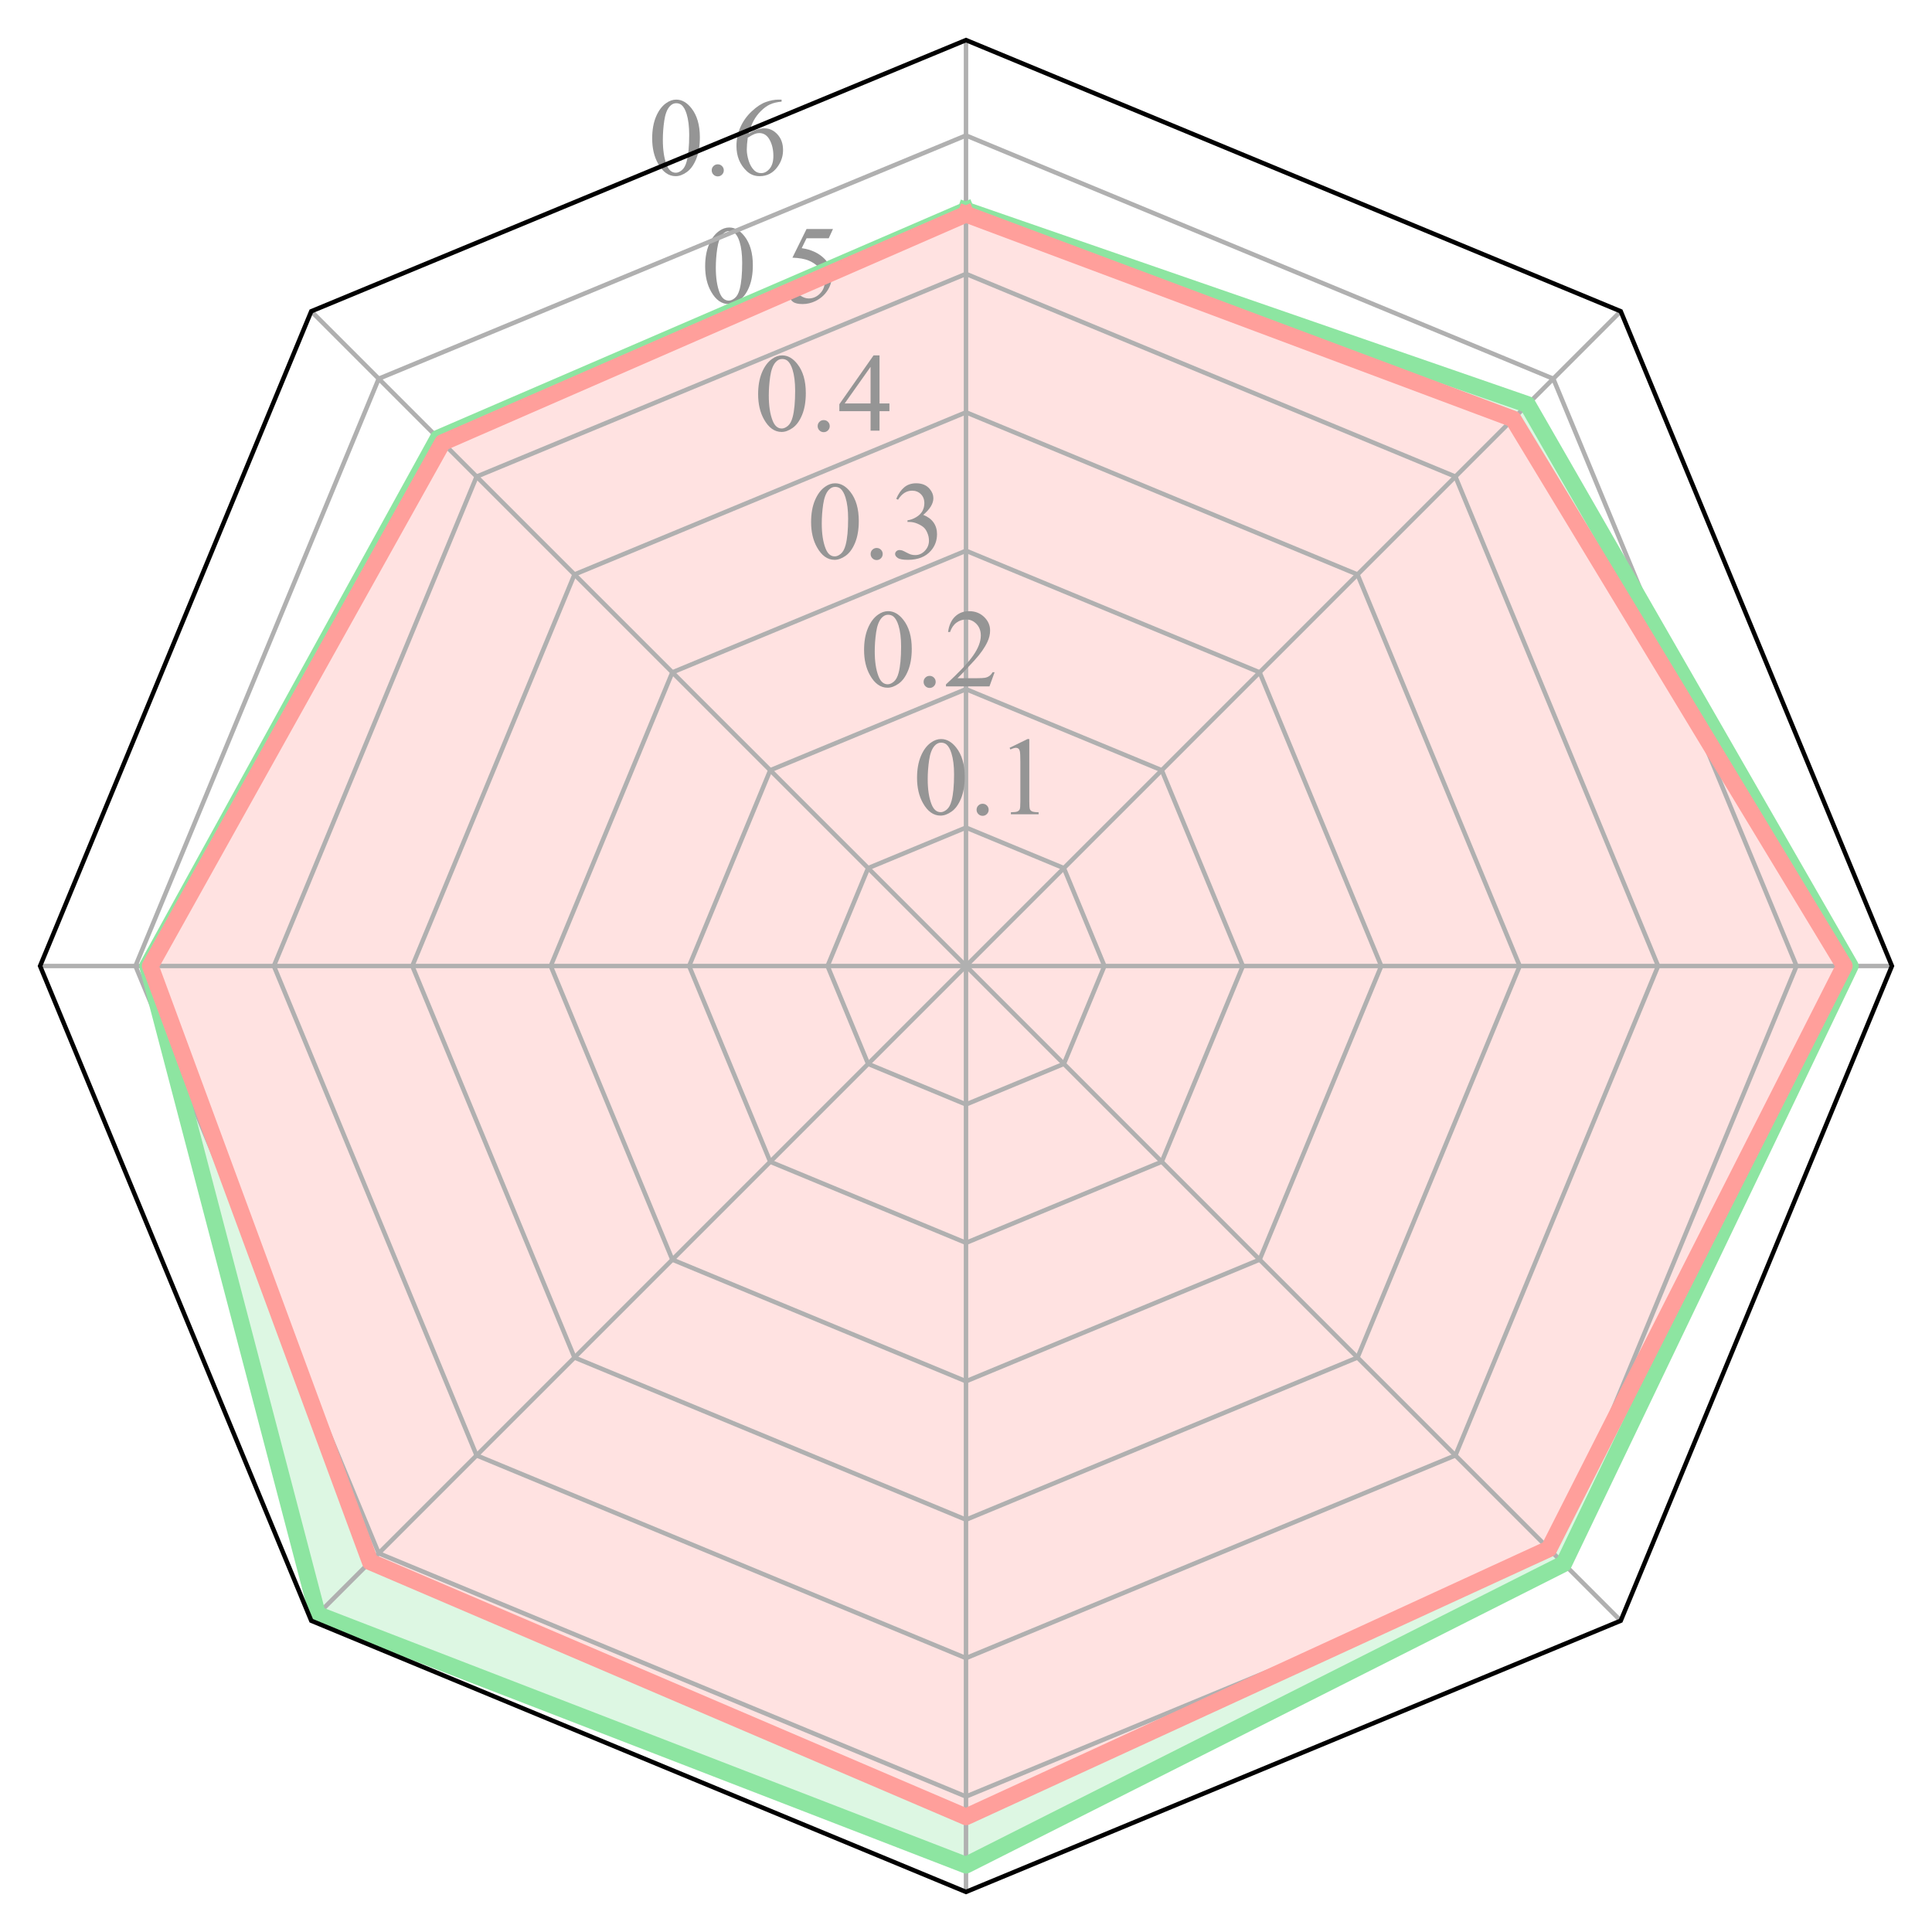
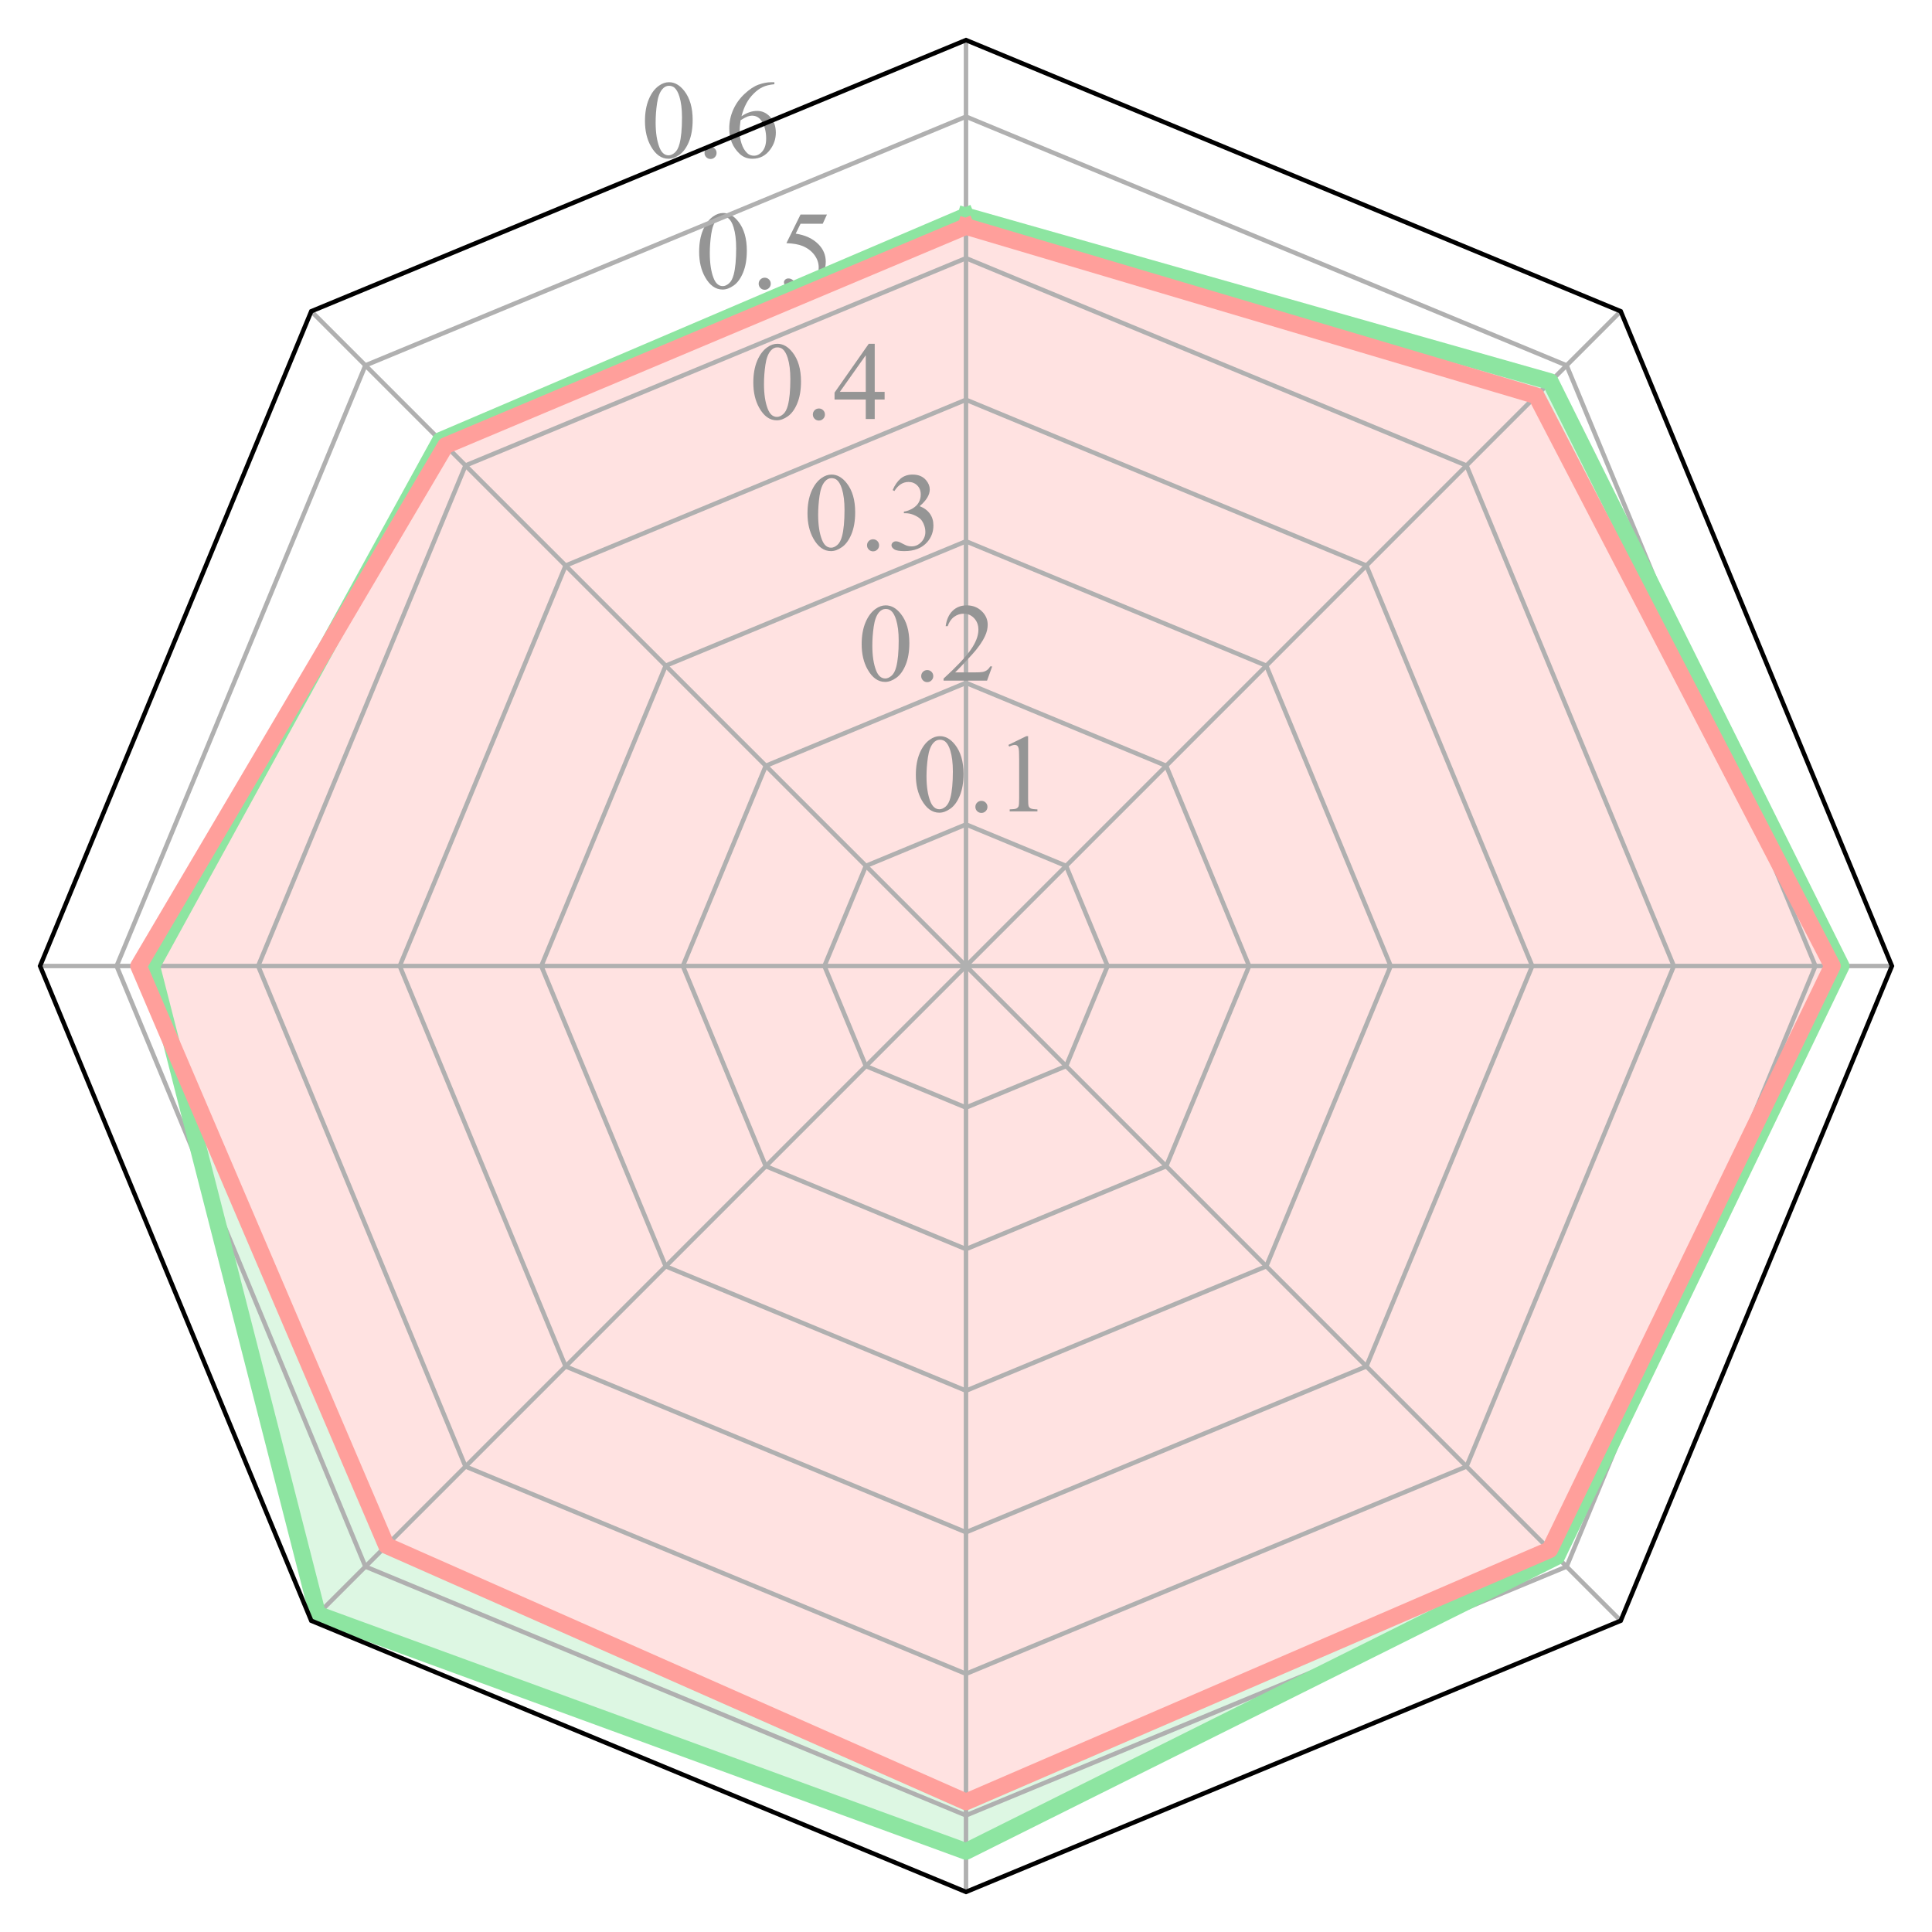
<svg xmlns="http://www.w3.org/2000/svg" xmlns:xlink="http://www.w3.org/1999/xlink" width="347.04pt" height="347.04pt" viewBox="0 0 347.04 347.04" version="1.1">
  <defs>
    <style type="text/css">*{stroke-linejoin: round; stroke-linecap: butt}</style>
  </defs>
  <g id="figure_1">
    <g id="patch_1">
      <path d="M 0 347.04  L 347.04 347.04  L 347.04 -0  L 0 -0  z " style="fill: #ffffff" />
    </g>
    <g id="axes_1">
      <g id="patch_2">
        <path d="M 173.52 7.2  L 55.914 55.914  L 7.2 173.52  L 55.914 291.126  L 173.52 339.84  L 291.126 291.126  L 339.84 173.52  L 291.126 55.914  z " style="fill: #ffffff" />
      </g>
      <g id="patch_3">
-         <path d="M 173.52 37.757  L 78.703 78.703  L 26.51 173.52  L 57.037 290.003  L 173.52 335.032  L 280.889 280.889  L 332.359 173.52  L 274.382 72.658  z " clip-path="url(#pd1d9992c1c)" style="fill: #8de5a1; opacity: 0.3; stroke: #8de5a1; stroke-linejoin: miter" />
+         <path d="M 173.52 38.776  L 79.11 79.11  L 27.251 173.52  L 57.063 289.977  L 173.52 332.563  L 279.621 279.621  L 330.729 173.52  L 278.485 68.555  z " clip-path="url(#pe79d6af210)" style="fill: #8de5a1; opacity: 0.3; stroke: #8de5a1; stroke-linejoin: miter" />
      </g>
      <g id="patch_4">
-         <path d="M 173.52 38.475  L 79.498 79.498  L 26.991 173.52  L 66.492 280.548  L 173.52 326.355  L 278.223 278.223  L 331.293 173.52  L 271.789 75.251  z " clip-path="url(#pd1d9992c1c)" style="fill: #ffffff; stroke: #ffffff; stroke-linejoin: miter" />
+         <path d="M 173.52 40.681  L 80.038 80.038  L 24.899 173.52  L 69.415 277.625  L 173.52 323.666  L 278.375 278.375  L 329.141 173.52  L 275.95 71.09  z " clip-path="url(#pe79d6af210)" style="fill: #ffffff; stroke: #ffffff; stroke-linejoin: miter" />
      </g>
      <g id="patch_5">
-         <path d="M 173.52 38.475  L 79.498 79.498  L 26.991 173.52  L 66.492 280.548  L 173.52 326.355  L 278.223 278.223  L 331.293 173.52  L 271.789 75.251  z " clip-path="url(#pd1d9992c1c)" style="fill: #ff9f9b; opacity: 0.3; stroke: #ff9f9b; stroke-linejoin: miter" />
+         <path d="M 173.52 40.681  L 80.038 80.038  L 24.899 173.52  L 69.415 277.625  L 173.52 323.666  L 278.375 278.375  L 329.141 173.52  L 275.95 71.09  z " clip-path="url(#pe79d6af210)" style="fill: #ff9f9b; opacity: 0.3; stroke: #ff9f9b; stroke-linejoin: miter" />
      </g>
      <g id="matplotlib.axis_1">
        <g id="xtick_1">
          <g id="line2d_1">
-             <path d="M 173.52 173.52  L 173.52 152.73  L 173.52 131.94  L 173.52 111.15  L 173.52 90.36  L 173.52 69.57  L 173.52 48.78  L 173.52 27.99  L 173.52 7.2  " clip-path="url(#pd1d9992c1c)" style="fill: none; stroke: #b0b0b0; stroke-width: 0.8; stroke-linecap: square" />
+             <path d="M 173.52 173.52  L 173.52 152.73  L 173.52 131.94  L 173.52 111.15  L 173.52 90.36  L 173.52 69.57  L 173.52 48.78  L 173.52 27.99  L 173.52 7.2  " clip-path="url(#pe79d6af210)" style="fill: none; stroke: #b0b0b0; stroke-width: 0.8; stroke-linecap: square" />
          </g>
        </g>
        <g id="xtick_2">
          <g id="line2d_2">
-             <path d="M 173.52 173.52  L 158.819 158.819  L 144.119 144.119  L 129.418 129.418  L 114.717 114.717  L 100.016 100.016  L 85.316 85.316  L 70.615 70.615  L 55.914 55.914  " clip-path="url(#pd1d9992c1c)" style="fill: none; stroke: #b0b0b0; stroke-width: 0.8; stroke-linecap: square" />
+             <path d="M 173.52 173.52  L 158.819 158.819  L 144.119 144.119  L 129.418 129.418  L 114.717 114.717  L 100.016 100.016  L 85.316 85.316  L 70.615 70.615  L 55.914 55.914  " clip-path="url(#pe79d6af210)" style="fill: none; stroke: #b0b0b0; stroke-width: 0.8; stroke-linecap: square" />
          </g>
        </g>
        <g id="xtick_3">
          <g id="line2d_3">
-             <path d="M 173.52 173.52  L 152.73 173.52  L 131.94 173.52  L 111.15 173.52  L 90.36 173.52  L 69.57 173.52  L 48.78 173.52  L 27.99 173.52  L 7.2 173.52  " clip-path="url(#pd1d9992c1c)" style="fill: none; stroke: #b0b0b0; stroke-width: 0.8; stroke-linecap: square" />
+             <path d="M 173.52 173.52  L 152.73 173.52  L 131.94 173.52  L 111.15 173.52  L 90.36 173.52  L 69.57 173.52  L 48.78 173.52  L 27.99 173.52  L 7.2 173.52  " clip-path="url(#pe79d6af210)" style="fill: none; stroke: #b0b0b0; stroke-width: 0.8; stroke-linecap: square" />
          </g>
        </g>
        <g id="xtick_4">
          <g id="line2d_4">
-             <path d="M 173.52 173.52  L 158.819 188.221  L 144.119 202.922  L 129.418 217.622  L 114.717 232.323  L 100.016 247.024  L 85.316 261.724  L 70.615 276.425  L 55.914 291.126  " clip-path="url(#pd1d9992c1c)" style="fill: none; stroke: #b0b0b0; stroke-width: 0.8; stroke-linecap: square" />
+             <path d="M 173.52 173.52  L 158.819 188.221  L 144.119 202.922  L 129.418 217.622  L 114.717 232.323  L 100.016 247.024  L 85.316 261.724  L 70.615 276.425  L 55.914 291.126  " clip-path="url(#pe79d6af210)" style="fill: none; stroke: #b0b0b0; stroke-width: 0.8; stroke-linecap: square" />
          </g>
        </g>
        <g id="xtick_5">
          <g id="line2d_5">
-             <path d="M 173.52 173.52  L 173.52 194.31  L 173.52 215.1  L 173.52 235.89  L 173.52 256.68  L 173.52 277.47  L 173.52 298.26  L 173.52 319.05  L 173.52 339.84  " clip-path="url(#pd1d9992c1c)" style="fill: none; stroke: #b0b0b0; stroke-width: 0.8; stroke-linecap: square" />
+             <path d="M 173.52 173.52  L 173.52 194.31  L 173.52 215.1  L 173.52 235.89  L 173.52 256.68  L 173.52 277.47  L 173.52 298.26  L 173.52 319.05  L 173.52 339.84  " clip-path="url(#pe79d6af210)" style="fill: none; stroke: #b0b0b0; stroke-width: 0.8; stroke-linecap: square" />
          </g>
        </g>
        <g id="xtick_6">
          <g id="line2d_6">
-             <path d="M 173.52 173.52  L 188.221 188.221  L 202.922 202.922  L 217.622 217.622  L 232.323 232.323  L 247.024 247.024  L 261.724 261.724  L 276.425 276.425  L 291.126 291.126  " clip-path="url(#pd1d9992c1c)" style="fill: none; stroke: #b0b0b0; stroke-width: 0.8; stroke-linecap: square" />
+             <path d="M 173.52 173.52  L 188.221 188.221  L 202.922 202.922  L 217.622 217.622  L 232.323 232.323  L 247.024 247.024  L 261.724 261.724  L 276.425 276.425  L 291.126 291.126  " clip-path="url(#pe79d6af210)" style="fill: none; stroke: #b0b0b0; stroke-width: 0.8; stroke-linecap: square" />
          </g>
        </g>
        <g id="xtick_7">
          <g id="line2d_7">
-             <path d="M 173.52 173.52  L 194.31 173.52  L 215.1 173.52  L 235.89 173.52  L 256.68 173.52  L 277.47 173.52  L 298.26 173.52  L 319.05 173.52  L 339.84 173.52  " clip-path="url(#pd1d9992c1c)" style="fill: none; stroke: #b0b0b0; stroke-width: 0.8; stroke-linecap: square" />
+             <path d="M 173.52 173.52  L 194.31 173.52  L 215.1 173.52  L 235.89 173.52  L 256.68 173.52  L 277.47 173.52  L 298.26 173.52  L 319.05 173.52  L 339.84 173.52  " clip-path="url(#pe79d6af210)" style="fill: none; stroke: #b0b0b0; stroke-width: 0.8; stroke-linecap: square" />
          </g>
        </g>
        <g id="xtick_8">
          <g id="line2d_8">
-             <path d="M 173.52 173.52  L 188.221 158.819  L 202.922 144.119  L 217.622 129.418  L 232.323 114.717  L 247.024 100.016  L 261.724 85.316  L 276.425 70.615  L 291.126 55.914  " clip-path="url(#pd1d9992c1c)" style="fill: none; stroke: #b0b0b0; stroke-width: 0.8; stroke-linecap: square" />
+             <path d="M 173.52 173.52  L 188.221 158.819  L 202.922 144.119  L 217.622 129.418  L 232.323 114.717  L 247.024 100.016  L 261.724 85.316  L 276.425 70.615  L 291.126 55.914  " clip-path="url(#pe79d6af210)" style="fill: none; stroke: #b0b0b0; stroke-width: 0.8; stroke-linecap: square" />
          </g>
        </g>
      </g>
      <g id="matplotlib.axis_2">
        <g id="ytick_1">
          <g id="line2d_9">
-             <path d="M 173.52 148.655  L 155.938 155.938  L 148.655 173.52  L 155.938 191.102  L 173.52 198.385  L 191.102 191.102  L 198.385 173.52  L 191.102 155.938  L 173.52 148.655  " clip-path="url(#pd1d9992c1c)" style="fill: none; stroke: #b0b0b0; stroke-width: 0.8; stroke-linecap: square" />
+             <path d="M 173.52 148.091  L 155.539 155.539  L 148.091 173.52  L 155.539 191.501  L 173.52 198.949  L 191.501 191.501  L 198.949 173.52  L 191.501 155.539  L 173.52 148.091  " clip-path="url(#pe79d6af210)" style="fill: none; stroke: #b0b0b0; stroke-width: 0.8; stroke-linecap: square" />
          </g>
          <g id="text_1">
-             <g style="fill: #959595" transform="translate(164.0047 146.2699) scale(0.2 -0.2)">
+             <g style="fill: #959595" transform="translate(163.7888 145.7487) scale(0.2 -0.2)">
              <defs>
                <path id="TimesNewRomanPSMT-30" d="M 231 2094  Q 231 2819 450 3342  Q 669 3866 1031 4122  Q 1313 4325 1613 4325  Q 2100 4325 2488 3828  Q 2972 3213 2972 2159  Q 2972 1422 2759 906  Q 2547 391 2217 158  Q 1888 -75 1581 -75  Q 975 -75 572 641  Q 231 1244 231 2094  z M 844 2016  Q 844 1141 1059 588  Q 1238 122 1591 122  Q 1759 122 1940 273  Q 2122 425 2216 781  Q 2359 1319 2359 2297  Q 2359 3022 2209 3506  Q 2097 3866 1919 4016  Q 1791 4119 1609 4119  Q 1397 4119 1231 3928  Q 1006 3669 925 3112  Q 844 2556 844 2016  z " transform="scale(0.015625)" />
                <path id="TimesNewRomanPSMT-2e" d="M 800 606  Q 947 606 1047 504  Q 1147 403 1147 259  Q 1147 116 1045 14  Q 944 -88 800 -88  Q 656 -88 554 14  Q 453 116 453 259  Q 453 406 554 506  Q 656 606 800 606  z " transform="scale(0.015625)" />
                <path id="TimesNewRomanPSMT-31" d="M 750 3822  L 1781 4325  L 1884 4325  L 1884 747  Q 1884 391 1914 303  Q 1944 216 2037 169  Q 2131 122 2419 116  L 2419 0  L 825 0  L 825 116  Q 1125 122 1212 167  Q 1300 213 1334 289  Q 1369 366 1369 747  L 1369 3034  Q 1369 3497 1338 3628  Q 1316 3728 1258 3775  Q 1200 3822 1119 3822  Q 1003 3822 797 3725  L 750 3822  z " transform="scale(0.015625)" />
              </defs>
              <use xlink:href="#TimesNewRomanPSMT-30" />
              <use xlink:href="#TimesNewRomanPSMT-2e" x="50" />
              <use xlink:href="#TimesNewRomanPSMT-31" x="75" />
            </g>
          </g>
        </g>
        <g id="ytick_2">
          <g id="line2d_10">
-             <path d="M 173.52 123.791  L 138.356 138.356  L 123.791 173.52  L 138.356 208.684  L 173.52 223.249  L 208.684 208.684  L 223.249 173.52  L 208.684 138.356  L 173.52 123.791  " clip-path="url(#pd1d9992c1c)" style="fill: none; stroke: #b0b0b0; stroke-width: 0.8; stroke-linecap: square" />
+             <path d="M 173.52 122.662  L 137.558 137.558  L 122.662 173.52  L 137.558 209.482  L 173.52 224.378  L 209.482 209.482  L 224.378 173.52  L 209.482 137.558  L 173.52 122.662  " clip-path="url(#pe79d6af210)" style="fill: none; stroke: #b0b0b0; stroke-width: 0.8; stroke-linecap: square" />
          </g>
          <g id="text_2">
-             <g style="fill: #959595" transform="translate(154.4894 123.2979) scale(0.2 -0.2)">
+             <g style="fill: #959595" transform="translate(154.0576 122.2555) scale(0.2 -0.2)">
              <defs>
                <path id="TimesNewRomanPSMT-32" d="M 2934 816  L 2638 0  L 138 0  L 138 116  Q 1241 1122 1691 1759  Q 2141 2397 2141 2925  Q 2141 3328 1894 3587  Q 1647 3847 1303 3847  Q 991 3847 742 3664  Q 494 3481 375 3128  L 259 3128  Q 338 3706 661 4015  Q 984 4325 1469 4325  Q 1984 4325 2329 3994  Q 2675 3663 2675 3213  Q 2675 2891 2525 2569  Q 2294 2063 1775 1497  Q 997 647 803 472  L 1909 472  Q 2247 472 2383 497  Q 2519 522 2628 598  Q 2738 675 2819 816  L 2934 816  z " transform="scale(0.015625)" />
              </defs>
              <use xlink:href="#TimesNewRomanPSMT-30" />
              <use xlink:href="#TimesNewRomanPSMT-2e" x="50" />
              <use xlink:href="#TimesNewRomanPSMT-32" x="75" />
            </g>
          </g>
        </g>
        <g id="ytick_3">
          <g id="line2d_11">
-             <path d="M 173.52 98.926  L 120.774 120.774  L 98.926 173.52  L 120.774 226.266  L 173.52 248.114  L 226.266 226.266  L 248.114 173.52  L 226.266 120.774  L 173.52 98.926  " clip-path="url(#pd1d9992c1c)" style="fill: none; stroke: #b0b0b0; stroke-width: 0.8; stroke-linecap: square" />
+             <path d="M 173.52 97.233  L 119.577 119.577  L 97.233 173.52  L 119.577 227.463  L 173.52 249.807  L 227.463 227.463  L 249.807 173.52  L 227.463 119.577  L 173.52 97.233  " clip-path="url(#pe79d6af210)" style="fill: none; stroke: #b0b0b0; stroke-width: 0.8; stroke-linecap: square" />
          </g>
          <g id="text_3">
-             <g style="fill: #959595" transform="translate(144.9741 100.3259) scale(0.2 -0.2)">
+             <g style="fill: #959595" transform="translate(144.3264 98.76232) scale(0.2 -0.2)">
              <defs>
                <path id="TimesNewRomanPSMT-33" d="M 325 3431  Q 506 3859 782 4092  Q 1059 4325 1472 4325  Q 1981 4325 2253 3994  Q 2459 3747 2459 3466  Q 2459 3003 1878 2509  Q 2269 2356 2469 2072  Q 2669 1788 2669 1403  Q 2669 853 2319 450  Q 1863 -75 997 -75  Q 569 -75 414 31  Q 259 138 259 259  Q 259 350 332 419  Q 406 488 509 488  Q 588 488 669 463  Q 722 447 909 348  Q 1097 250 1169 231  Q 1284 197 1416 197  Q 1734 197 1970 444  Q 2206 691 2206 1028  Q 2206 1275 2097 1509  Q 2016 1684 1919 1775  Q 1784 1900 1550 2001  Q 1316 2103 1072 2103  L 972 2103  L 972 2197  Q 1219 2228 1467 2375  Q 1716 2522 1828 2728  Q 1941 2934 1941 3181  Q 1941 3503 1739 3701  Q 1538 3900 1238 3900  Q 753 3900 428 3381  L 325 3431  z " transform="scale(0.015625)" />
              </defs>
              <use xlink:href="#TimesNewRomanPSMT-30" />
              <use xlink:href="#TimesNewRomanPSMT-2e" x="50" />
              <use xlink:href="#TimesNewRomanPSMT-33" x="75" />
            </g>
          </g>
        </g>
        <g id="ytick_4">
          <g id="line2d_12">
-             <path d="M 173.52 74.061  L 103.192 103.192  L 74.061 173.52  L 103.192 243.848  L 173.52 272.979  L 243.848 243.848  L 272.979 173.52  L 243.848 103.192  L 173.52 74.061  " clip-path="url(#pd1d9992c1c)" style="fill: none; stroke: #b0b0b0; stroke-width: 0.8; stroke-linecap: square" />
+             <path d="M 173.52 71.805  L 101.596 101.596  L 71.805 173.52  L 101.596 245.444  L 173.52 275.235  L 245.444 245.444  L 275.235 173.52  L 245.444 101.596  L 173.52 71.805  " clip-path="url(#pe79d6af210)" style="fill: none; stroke: #b0b0b0; stroke-width: 0.8; stroke-linecap: square" />
          </g>
          <g id="text_4">
-             <g style="fill: #959595" transform="translate(135.4588 77.35393) scale(0.2 -0.2)">
+             <g style="fill: #959595" transform="translate(134.5952 75.26913) scale(0.2 -0.2)">
              <defs>
                <path id="TimesNewRomanPSMT-34" d="M 2978 1563  L 2978 1119  L 2409 1119  L 2409 0  L 1894 0  L 1894 1119  L 100 1119  L 100 1519  L 2066 4325  L 2409 4325  L 2409 1563  L 2978 1563  z M 1894 1563  L 1894 3666  L 406 1563  L 1894 1563  z " transform="scale(0.015625)" />
              </defs>
              <use xlink:href="#TimesNewRomanPSMT-30" />
              <use xlink:href="#TimesNewRomanPSMT-2e" x="50" />
              <use xlink:href="#TimesNewRomanPSMT-34" x="75" />
            </g>
          </g>
        </g>
        <g id="ytick_5">
          <g id="line2d_13">
-             <path d="M 173.52 49.197  L 85.61 85.61  L 49.197 173.52  L 85.61 261.43  L 173.52 297.843  L 261.43 261.43  L 297.843 173.52  L 261.43 85.61  L 173.52 49.197  " clip-path="url(#pd1d9992c1c)" style="fill: none; stroke: #b0b0b0; stroke-width: 0.8; stroke-linecap: square" />
+             <path d="M 173.52 46.376  L 83.615 83.615  L 46.376 173.52  L 83.615 263.425  L 173.52 300.664  L 263.425 263.425  L 300.664 173.52  L 263.425 83.615  L 173.52 46.376  " clip-path="url(#pe79d6af210)" style="fill: none; stroke: #b0b0b0; stroke-width: 0.8; stroke-linecap: square" />
          </g>
          <g id="text_5">
-             <g style="fill: #959595" transform="translate(125.9435 54.38195) scale(0.2 -0.2)">
+             <g style="fill: #959595" transform="translate(124.864 51.77595) scale(0.2 -0.2)">
              <defs>
                <path id="TimesNewRomanPSMT-35" d="M 2778 4238  L 2534 3706  L 1259 3706  L 981 3138  Q 1809 3016 2294 2522  Q 2709 2097 2709 1522  Q 2709 1188 2573 903  Q 2438 619 2231 419  Q 2025 219 1772 97  Q 1413 -75 1034 -75  Q 653 -75 479 54  Q 306 184 306 341  Q 306 428 378 495  Q 450 563 559 563  Q 641 563 702 538  Q 763 513 909 409  Q 1144 247 1384 247  Q 1750 247 2026 523  Q 2303 800 2303 1197  Q 2303 1581 2056 1914  Q 1809 2247 1375 2428  Q 1034 2569 447 2591  L 1259 4238  L 2778 4238  z " transform="scale(0.015625)" />
              </defs>
              <use xlink:href="#TimesNewRomanPSMT-30" />
              <use xlink:href="#TimesNewRomanPSMT-2e" x="50" />
              <use xlink:href="#TimesNewRomanPSMT-35" x="75" />
            </g>
          </g>
        </g>
        <g id="ytick_6">
          <g id="line2d_14">
-             <path d="M 173.52 24.332  L 68.028 68.028  L 24.332 173.52  L 68.028 279.012  L 173.52 322.708  L 279.012 279.012  L 322.708 173.52  L 279.012 68.028  L 173.52 24.332  " clip-path="url(#pd1d9992c1c)" style="fill: none; stroke: #b0b0b0; stroke-width: 0.8; stroke-linecap: square" />
+             <path d="M 173.52 20.947  L 65.635 65.635  L 20.947 173.52  L 65.635 281.405  L 173.52 326.093  L 281.405 281.405  L 326.093 173.52  L 281.405 65.635  L 173.52 20.947  " clip-path="url(#pe79d6af210)" style="fill: none; stroke: #b0b0b0; stroke-width: 0.8; stroke-linecap: square" />
          </g>
          <g id="text_6">
-             <g style="fill: #959595" transform="translate(116.4282 31.40996) scale(0.2 -0.2)">
+             <g style="fill: #959595" transform="translate(115.1328 28.28276) scale(0.2 -0.2)">
              <defs>
                <path id="TimesNewRomanPSMT-36" d="M 2869 4325  L 2869 4209  Q 2456 4169 2195 4045  Q 1934 3922 1679 3669  Q 1425 3416 1258 3105  Q 1091 2794 978 2366  Q 1428 2675 1881 2675  Q 2316 2675 2634 2325  Q 2953 1975 2953 1425  Q 2953 894 2631 456  Q 2244 -75 1606 -75  Q 1172 -75 869 213  Q 275 772 275 1663  Q 275 2231 503 2743  Q 731 3256 1154 3653  Q 1578 4050 1965 4187  Q 2353 4325 2688 4325  L 2869 4325  z M 925 2138  Q 869 1716 869 1456  Q 869 1156 980 804  Q 1091 453 1309 247  Q 1469 100 1697 100  Q 1969 100 2183 356  Q 2397 613 2397 1088  Q 2397 1622 2184 2012  Q 1972 2403 1581 2403  Q 1463 2403 1327 2353  Q 1191 2303 925 2138  z " transform="scale(0.015625)" />
              </defs>
              <use xlink:href="#TimesNewRomanPSMT-30" />
              <use xlink:href="#TimesNewRomanPSMT-2e" x="50" />
              <use xlink:href="#TimesNewRomanPSMT-36" x="75" />
            </g>
          </g>
        </g>
      </g>
      <g id="line2d_15">
-         <path d="M 173.52 37.757  L 78.703 78.703  L 26.51 173.52  L 57.037 290.003  L 173.52 335.032  L 280.889 280.889  L 332.359 173.52  L 274.382 72.658  L 173.52 37.757  " clip-path="url(#pd1d9992c1c)" style="fill: none; stroke: #8de5a1; stroke-width: 3; stroke-linecap: square" />
+         <path d="M 173.52 38.776  L 79.11 79.11  L 27.251 173.52  L 57.063 289.977  L 173.52 332.563  L 279.621 279.621  L 330.729 173.52  L 278.485 68.555  L 173.52 38.776  " clip-path="url(#pe79d6af210)" style="fill: none; stroke: #8de5a1; stroke-width: 3; stroke-linecap: square" />
      </g>
      <g id="line2d_16">
-         <path d="M 173.52 38.475  L 79.498 79.498  L 26.991 173.52  L 66.492 280.548  L 173.52 326.355  L 278.223 278.223  L 331.293 173.52  L 271.789 75.251  L 173.52 38.475  " clip-path="url(#pd1d9992c1c)" style="fill: none; stroke: #ff9f9b; stroke-width: 3; stroke-linecap: square" />
+         <path d="M 173.52 40.681  L 80.038 80.038  L 24.899 173.52  L 69.415 277.625  L 173.52 323.666  L 278.375 278.375  L 329.141 173.52  L 275.95 71.09  L 173.52 40.681  " clip-path="url(#pe79d6af210)" style="fill: none; stroke: #ff9f9b; stroke-width: 3; stroke-linecap: square" />
      </g>
      <g id="patch_6">
        <path d="M 173.52 7.2  L 55.914 55.914  L 7.2 173.52  L 55.914 291.126  L 173.52 339.84  L 291.126 291.126  L 339.84 173.52  L 291.126 55.914  L 173.52 7.2  z " style="fill: none; stroke: #000000; stroke-width: 0.8; stroke-linejoin: miter; stroke-linecap: square" />
      </g>
    </g>
  </g>
  <defs>
-     <clipPath id="pd1d9992c1c">
+     <clipPath id="pe79d6af210">
      <path d="M 173.52 7.2  L 55.914 55.914  L 7.2 173.52  L 55.914 291.126  L 173.52 339.84  L 291.126 291.126  L 339.84 173.52  L 291.126 55.914  z " />
    </clipPath>
  </defs>
</svg>
